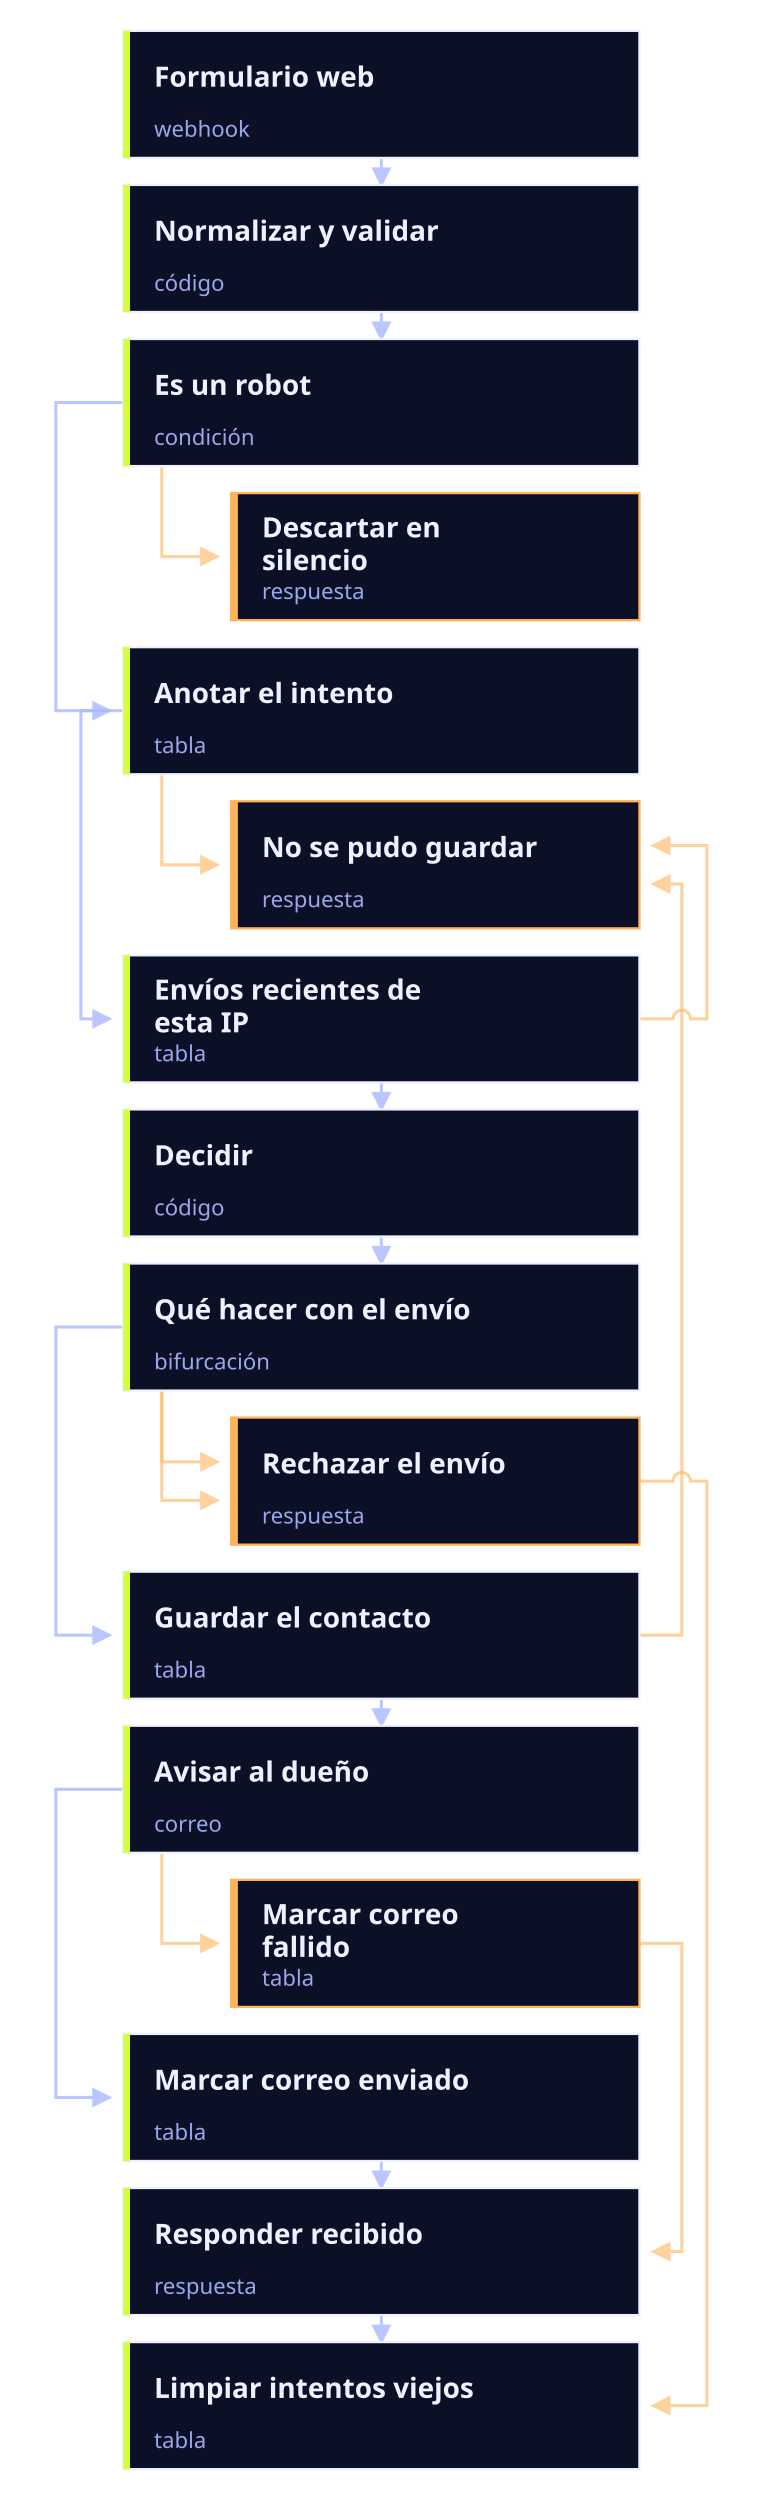
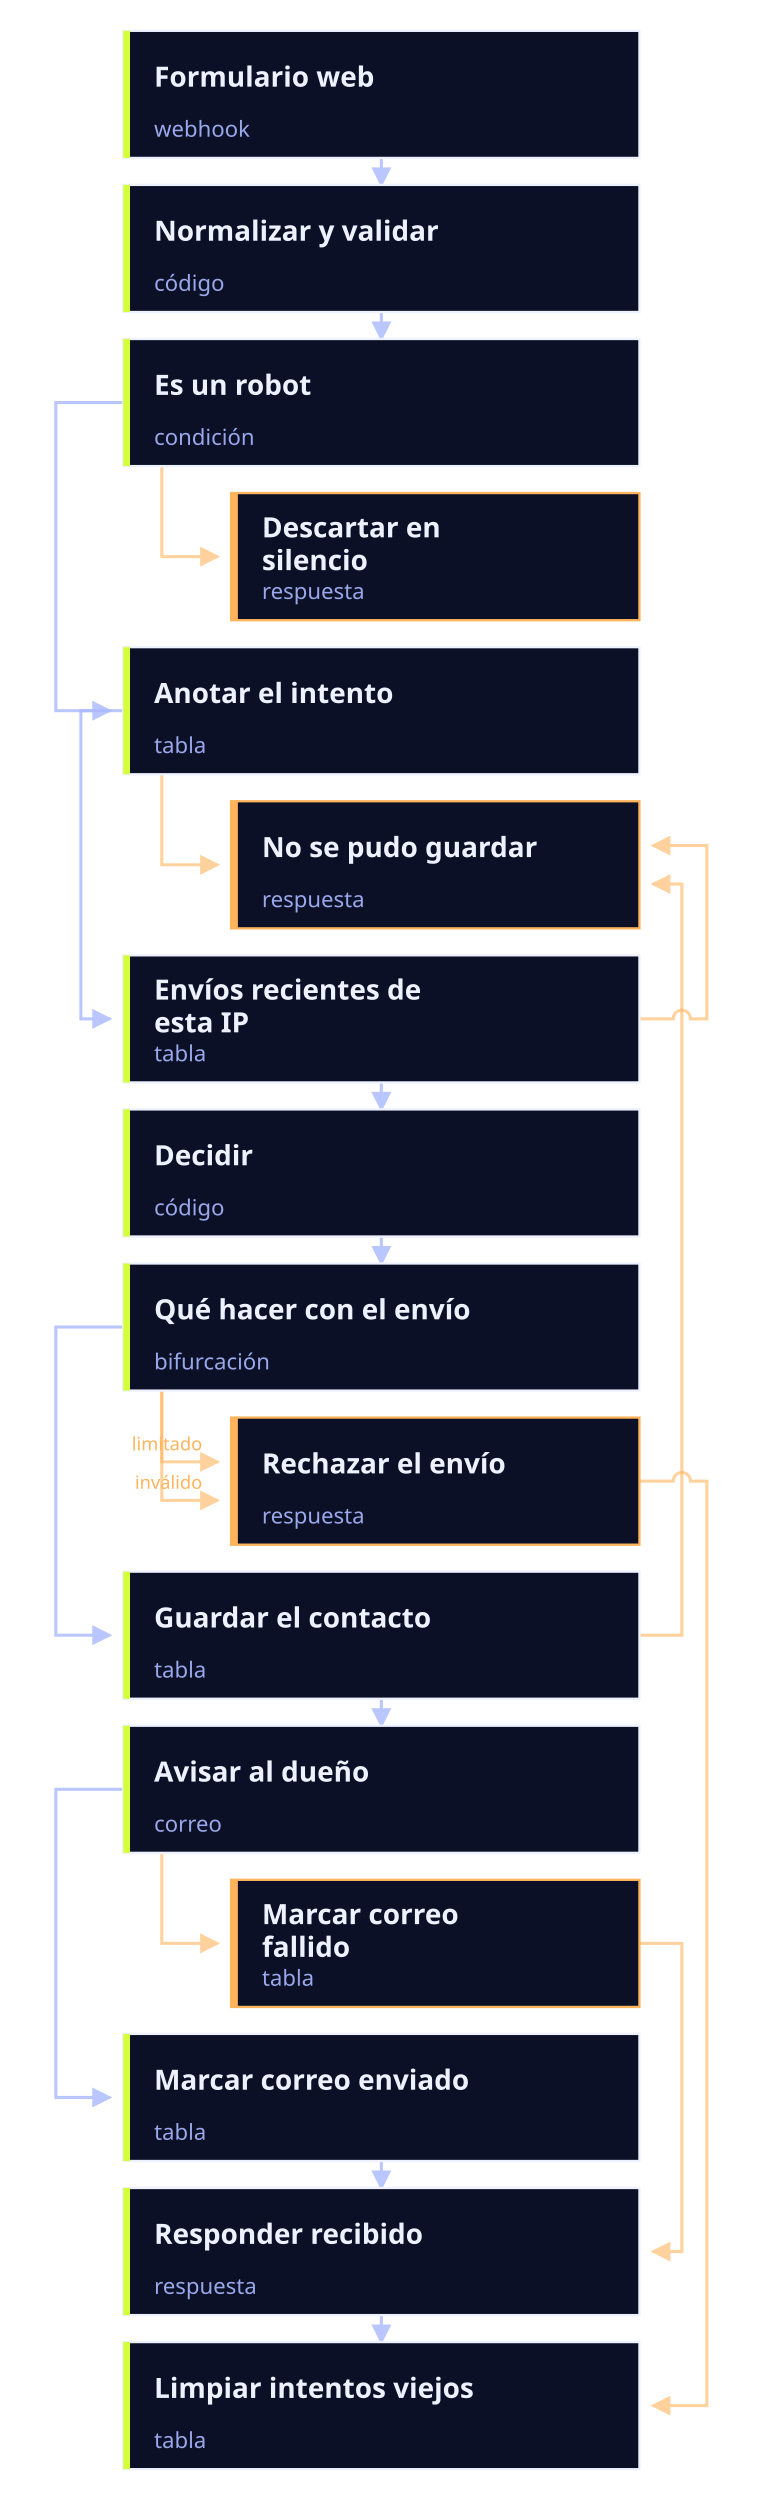
<svg xmlns="http://www.w3.org/2000/svg" viewBox="0 0 396 1298" width="396" height="1298" role="img" aria-label="Mapa del flujo phinodia-web-contacto, activo en nuestro n8n: 16 pasos y 20 conexiones, desde el formulario de la web hasta el aviso por correo, con las salidas de robot, de exceso de envíos y de error marcadas aparte.">
  <defs>
    <marker id="p1" viewBox="0 0 8 8" refX="7" refY="4" markerWidth="6.5" markerHeight="6.5" orient="auto">
      <path d="M0 0 L8 4 L0 8 z" fill="#a9b8ff" />
    </marker>
    <marker id="p2" viewBox="0 0 8 8" refX="7" refY="4" markerWidth="6.5" markerHeight="6.5" orient="auto">
      <path d="M0 0 L8 4 L0 8 z" fill="#ffb45c" />
    </marker>
  </defs>
  <path d="M198.0,82 L198.0,96" fill="none" stroke="#a9b8ff" stroke-width="1.6" opacity="0.8" marker-end="url(#p1)" />
  <path d="M198.0,162 L198.0,176" fill="none" stroke="#a9b8ff" stroke-width="1.6" opacity="0.8" marker-end="url(#p1)" />
  <path d="M84,242 L84,289.0 L113,289.0" fill="none" stroke="#ffb45c" stroke-width="1.6" opacity="0.6" marker-end="url(#p2)" />
  <path d="M64,209.0 L29,209.0 L29,369.0 L57,369.0" fill="none" stroke="#a9b8ff" stroke-width="1.6" opacity="0.8" marker-end="url(#p1)" />
  <path d="M64,369.0 L42,369.0 L42,529.0 L57,529.0" fill="none" stroke="#a9b8ff" stroke-width="1.6" opacity="0.8" marker-end="url(#p1)" />
  <path d="M84,402 L84,449.0 L113,449.0" fill="none" stroke="#ffb45c" stroke-width="1.6" opacity="0.6" marker-end="url(#p2)" />
  <path d="M198.0,562 L198.0,576" fill="none" stroke="#a9b8ff" stroke-width="1.6" opacity="0.8" marker-end="url(#p1)" />
  <path d="M332.0,529.0 L349.5,529.0 A4.5,4.5 0 0 1 358.5,529.0 L367.0,529.0 L367.0,439.0 L339.0,439.0" fill="none" stroke="#ffb45c" stroke-width="1.6" opacity="0.6" marker-end="url(#p2)" />
  <path d="M198.0,642 L198.0,656" fill="none" stroke="#a9b8ff" stroke-width="1.6" opacity="0.8" marker-end="url(#p1)" />
  <path d="M84,722 L84,759.0 L113,759.0" fill="none" stroke="#ffb45c" stroke-width="1.6" opacity="0.6" marker-end="url(#p2)" />
  <path d="M84,722 L84,779.0 L113,779.0" fill="none" stroke="#ffb45c" stroke-width="1.6" opacity="0.6" marker-end="url(#p2)" />
  <path d="M64,689.0 L29,689.0 L29,849.0 L57,849.0" fill="none" stroke="#a9b8ff" stroke-width="1.6" opacity="0.8" marker-end="url(#p1)" />
  <path d="M198.0,882 L198.0,896" fill="none" stroke="#a9b8ff" stroke-width="1.6" opacity="0.8" marker-end="url(#p1)" />
  <path d="M332,849.0 L354,849.0 L354,459.0 L339,459.0" fill="none" stroke="#ffb45c" stroke-width="1.6" opacity="0.6" marker-end="url(#p2)" />
  <path d="M64,929.0 L29,929.0 L29,1089.0 L57,1089.0" fill="none" stroke="#a9b8ff" stroke-width="1.6" opacity="0.8" marker-end="url(#p1)" />
  <path d="M84,962 L84,1009.0 L113,1009.0" fill="none" stroke="#ffb45c" stroke-width="1.6" opacity="0.6" marker-end="url(#p2)" />
  <path d="M198.0,1122 L198.0,1136" fill="none" stroke="#a9b8ff" stroke-width="1.6" opacity="0.8" marker-end="url(#p1)" />
  <path d="M332,1009.0 L354,1009.0 L354,1169.0 L339,1169.0" fill="none" stroke="#ffb45c" stroke-width="1.6" opacity="0.6" marker-end="url(#p2)" />
  <path d="M198.0,1202 L198.0,1216" fill="none" stroke="#a9b8ff" stroke-width="1.6" opacity="0.8" marker-end="url(#p1)" />
  <path d="M332.0,769.0 L349.5,769.0 A4.5,4.5 0 0 1 358.5,769.0 L367.0,769.0 L367.0,1249.0 L339.0,1249.0" fill="none" stroke="#ffb45c" stroke-width="1.6" opacity="0.6" marker-end="url(#p2)" />
+   <text x="105" y="753.0" text-anchor="end" font-family="Onest, system-ui, sans-serif" font-size="9.5" fill="#ffb45c">limitado</text>
+   <text x="105" y="773.0" text-anchor="end" font-family="Onest, system-ui, sans-serif" font-size="9.5" fill="#ffb45c">inválido</text>
  <rect x="64" y="16" width="268" height="66" fill="#0b1026" stroke="#eef1ff" stroke-width="1.2" />
  <rect x="64" y="16" width="3.5" height="66" fill="#d4ff3a" />
  <text x="80" y="45" font-family="Onest, system-ui, sans-serif" font-size="14.5" font-weight="600" fill="#eef1ff">Formulario web</text>
  <text x="80" y="71" font-family="Onest, system-ui, sans-serif" font-size="11.5" fill="#a9b8ff" opacity="0.9">webhook</text>
  <rect x="64" y="96" width="268" height="66" fill="#0b1026" stroke="#eef1ff" stroke-width="1.2" />
  <rect x="64" y="96" width="3.5" height="66" fill="#d4ff3a" />
  <text x="80" y="125" font-family="Onest, system-ui, sans-serif" font-size="14.5" font-weight="600" fill="#eef1ff">Normalizar y validar</text>
  <text x="80" y="151" font-family="Onest, system-ui, sans-serif" font-size="11.5" fill="#a9b8ff" opacity="0.9">código</text>
  <rect x="64" y="176" width="268" height="66" fill="#0b1026" stroke="#eef1ff" stroke-width="1.2" />
  <rect x="64" y="176" width="3.5" height="66" fill="#d4ff3a" />
  <text x="80" y="205" font-family="Onest, system-ui, sans-serif" font-size="14.5" font-weight="600" fill="#eef1ff">Es un robot</text>
  <text x="80" y="231" font-family="Onest, system-ui, sans-serif" font-size="11.5" fill="#a9b8ff" opacity="0.9">condición</text>
  <rect x="120" y="256" width="212" height="66" fill="#0b1026" stroke="#ffb45c" stroke-width="1.2" />
  <rect x="120" y="256" width="3.5" height="66" fill="#ffb45c" />
  <text x="136" y="279" font-family="Onest, system-ui, sans-serif" font-size="14.5" font-weight="600" fill="#eef1ff">Descartar en</text>
  <text x="136" y="296" font-family="Onest, system-ui, sans-serif" font-size="14.5" font-weight="600" fill="#eef1ff">silencio</text>
  <text x="136" y="311" font-family="Onest, system-ui, sans-serif" font-size="11.5" fill="#a9b8ff" opacity="0.9">respuesta</text>
  <rect x="64" y="336" width="268" height="66" fill="#0b1026" stroke="#eef1ff" stroke-width="1.2" />
  <rect x="64" y="336" width="3.5" height="66" fill="#d4ff3a" />
  <text x="80" y="365" font-family="Onest, system-ui, sans-serif" font-size="14.5" font-weight="600" fill="#eef1ff">Anotar el intento</text>
  <text x="80" y="391" font-family="Onest, system-ui, sans-serif" font-size="11.5" fill="#a9b8ff" opacity="0.9">tabla</text>
  <rect x="120" y="416" width="212" height="66" fill="#0b1026" stroke="#ffb45c" stroke-width="1.2" />
  <rect x="120" y="416" width="3.5" height="66" fill="#ffb45c" />
  <text x="136" y="445" font-family="Onest, system-ui, sans-serif" font-size="14.5" font-weight="600" fill="#eef1ff">No se pudo guardar</text>
  <text x="136" y="471" font-family="Onest, system-ui, sans-serif" font-size="11.5" fill="#a9b8ff" opacity="0.9">respuesta</text>
  <rect x="64" y="496" width="268" height="66" fill="#0b1026" stroke="#eef1ff" stroke-width="1.2" />
  <rect x="64" y="496" width="3.5" height="66" fill="#d4ff3a" />
  <text x="80" y="519" font-family="Onest, system-ui, sans-serif" font-size="14.5" font-weight="600" fill="#eef1ff">Envíos recientes de</text>
  <text x="80" y="536" font-family="Onest, system-ui, sans-serif" font-size="14.5" font-weight="600" fill="#eef1ff">esta IP</text>
  <text x="80" y="551" font-family="Onest, system-ui, sans-serif" font-size="11.5" fill="#a9b8ff" opacity="0.9">tabla</text>
  <rect x="64" y="576" width="268" height="66" fill="#0b1026" stroke="#eef1ff" stroke-width="1.2" />
  <rect x="64" y="576" width="3.5" height="66" fill="#d4ff3a" />
  <text x="80" y="605" font-family="Onest, system-ui, sans-serif" font-size="14.5" font-weight="600" fill="#eef1ff">Decidir</text>
  <text x="80" y="631" font-family="Onest, system-ui, sans-serif" font-size="11.5" fill="#a9b8ff" opacity="0.9">código</text>
  <rect x="64" y="656" width="268" height="66" fill="#0b1026" stroke="#eef1ff" stroke-width="1.2" />
  <rect x="64" y="656" width="3.5" height="66" fill="#d4ff3a" />
  <text x="80" y="685" font-family="Onest, system-ui, sans-serif" font-size="14.5" font-weight="600" fill="#eef1ff">Qué hacer con el envío</text>
  <text x="80" y="711" font-family="Onest, system-ui, sans-serif" font-size="11.5" fill="#a9b8ff" opacity="0.9">bifurcación</text>
  <rect x="120" y="736" width="212" height="66" fill="#0b1026" stroke="#ffb45c" stroke-width="1.2" />
  <rect x="120" y="736" width="3.5" height="66" fill="#ffb45c" />
  <text x="136" y="765" font-family="Onest, system-ui, sans-serif" font-size="14.5" font-weight="600" fill="#eef1ff">Rechazar el envío</text>
  <text x="136" y="791" font-family="Onest, system-ui, sans-serif" font-size="11.5" fill="#a9b8ff" opacity="0.9">respuesta</text>
  <rect x="64" y="816" width="268" height="66" fill="#0b1026" stroke="#eef1ff" stroke-width="1.2" />
  <rect x="64" y="816" width="3.5" height="66" fill="#d4ff3a" />
  <text x="80" y="845" font-family="Onest, system-ui, sans-serif" font-size="14.5" font-weight="600" fill="#eef1ff">Guardar el contacto</text>
  <text x="80" y="871" font-family="Onest, system-ui, sans-serif" font-size="11.5" fill="#a9b8ff" opacity="0.9">tabla</text>
  <rect x="64" y="896" width="268" height="66" fill="#0b1026" stroke="#eef1ff" stroke-width="1.2" />
  <rect x="64" y="896" width="3.5" height="66" fill="#d4ff3a" />
  <text x="80" y="925" font-family="Onest, system-ui, sans-serif" font-size="14.5" font-weight="600" fill="#eef1ff">Avisar al dueño</text>
  <text x="80" y="951" font-family="Onest, system-ui, sans-serif" font-size="11.5" fill="#a9b8ff" opacity="0.9">correo</text>
  <rect x="120" y="976" width="212" height="66" fill="#0b1026" stroke="#ffb45c" stroke-width="1.2" />
  <rect x="120" y="976" width="3.5" height="66" fill="#ffb45c" />
  <text x="136" y="999" font-family="Onest, system-ui, sans-serif" font-size="14.5" font-weight="600" fill="#eef1ff">Marcar correo</text>
  <text x="136" y="1016" font-family="Onest, system-ui, sans-serif" font-size="14.5" font-weight="600" fill="#eef1ff">fallido</text>
  <text x="136" y="1031" font-family="Onest, system-ui, sans-serif" font-size="11.5" fill="#a9b8ff" opacity="0.9">tabla</text>
  <rect x="64" y="1056" width="268" height="66" fill="#0b1026" stroke="#eef1ff" stroke-width="1.2" />
  <rect x="64" y="1056" width="3.5" height="66" fill="#d4ff3a" />
  <text x="80" y="1085" font-family="Onest, system-ui, sans-serif" font-size="14.5" font-weight="600" fill="#eef1ff">Marcar correo enviado</text>
  <text x="80" y="1111" font-family="Onest, system-ui, sans-serif" font-size="11.5" fill="#a9b8ff" opacity="0.9">tabla</text>
  <rect x="64" y="1136" width="268" height="66" fill="#0b1026" stroke="#eef1ff" stroke-width="1.2" />
  <rect x="64" y="1136" width="3.5" height="66" fill="#d4ff3a" />
  <text x="80" y="1165" font-family="Onest, system-ui, sans-serif" font-size="14.5" font-weight="600" fill="#eef1ff">Responder recibido</text>
  <text x="80" y="1191" font-family="Onest, system-ui, sans-serif" font-size="11.5" fill="#a9b8ff" opacity="0.9">respuesta</text>
  <rect x="64" y="1216" width="268" height="66" fill="#0b1026" stroke="#eef1ff" stroke-width="1.2" />
  <rect x="64" y="1216" width="3.5" height="66" fill="#d4ff3a" />
  <text x="80" y="1245" font-family="Onest, system-ui, sans-serif" font-size="14.5" font-weight="600" fill="#eef1ff">Limpiar intentos viejos</text>
  <text x="80" y="1271" font-family="Onest, system-ui, sans-serif" font-size="11.5" fill="#a9b8ff" opacity="0.9">tabla</text>
</svg>
